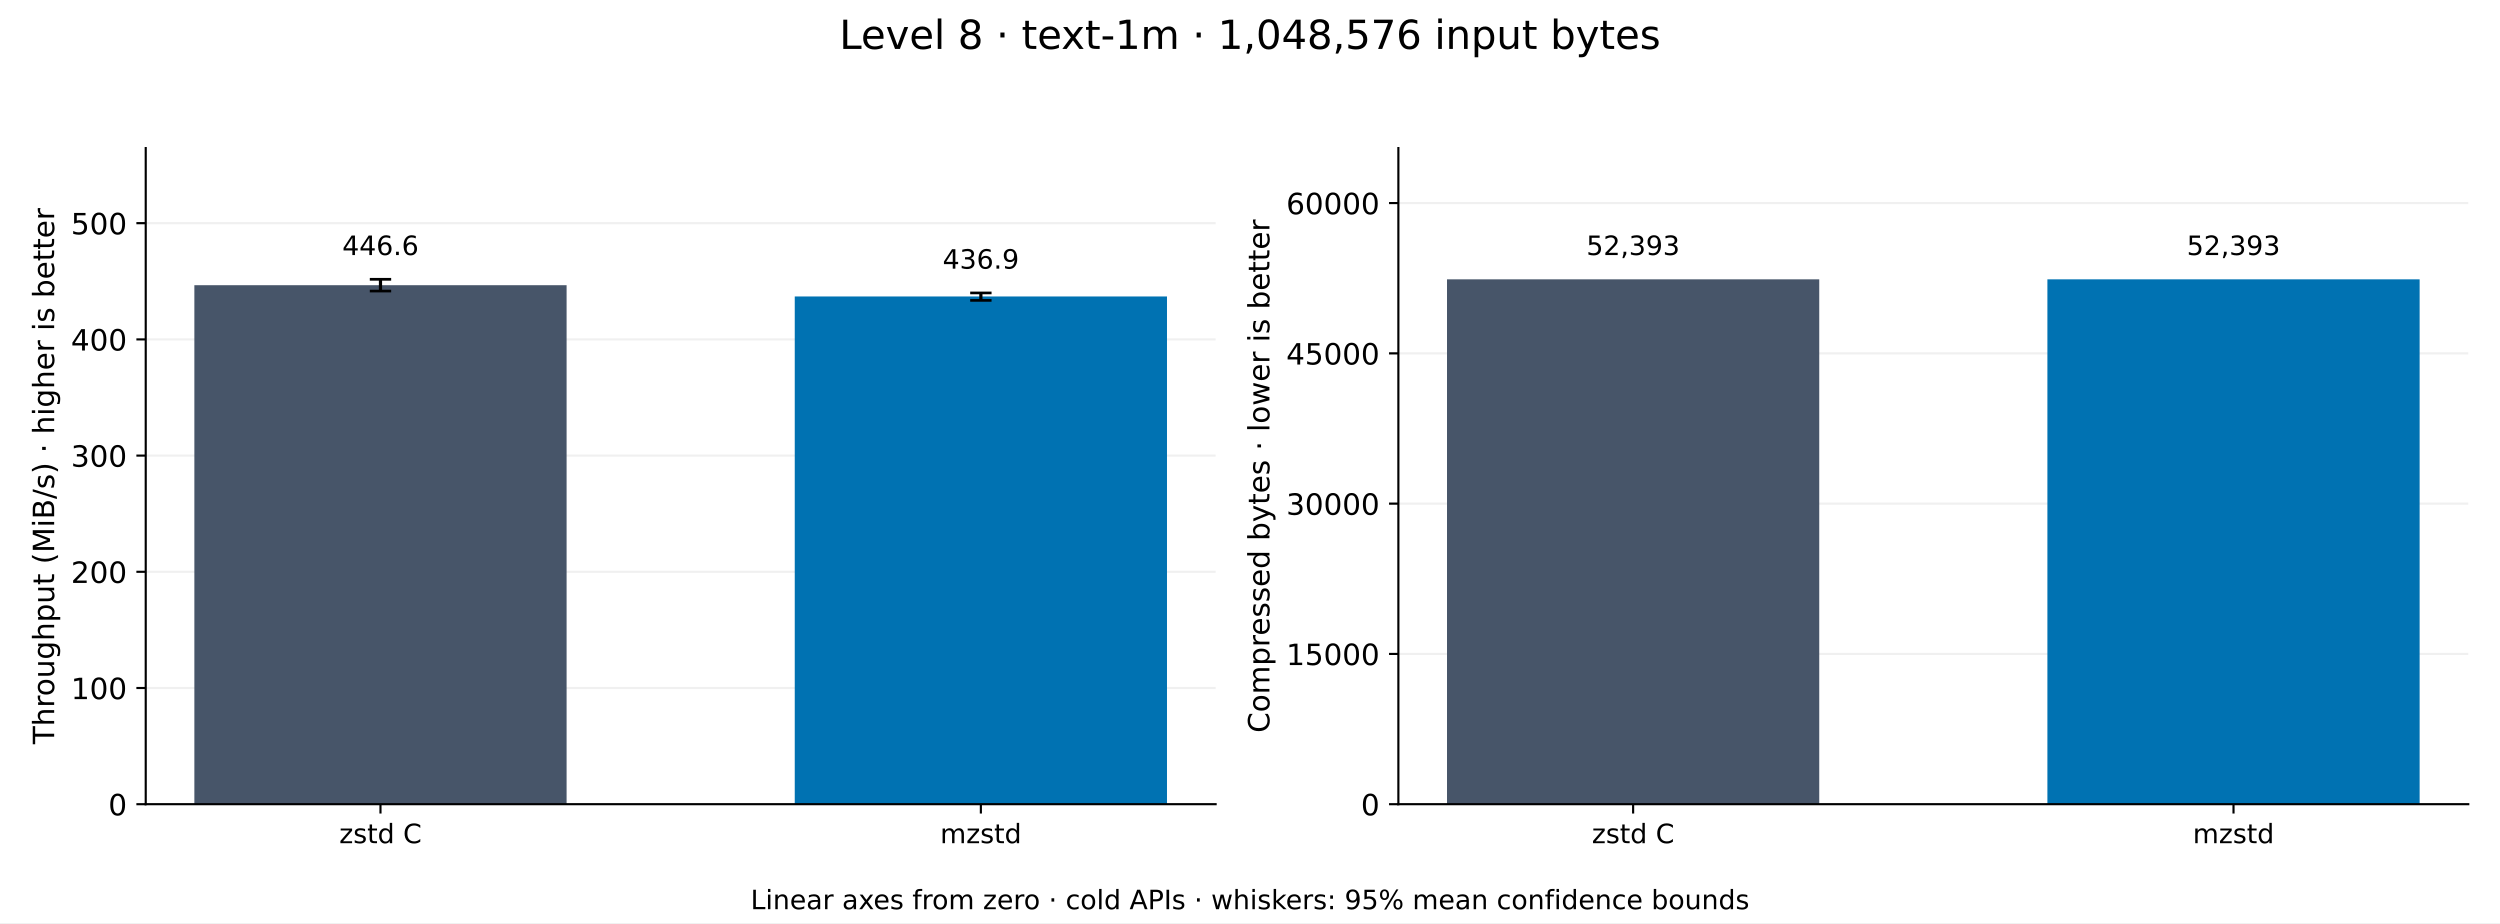
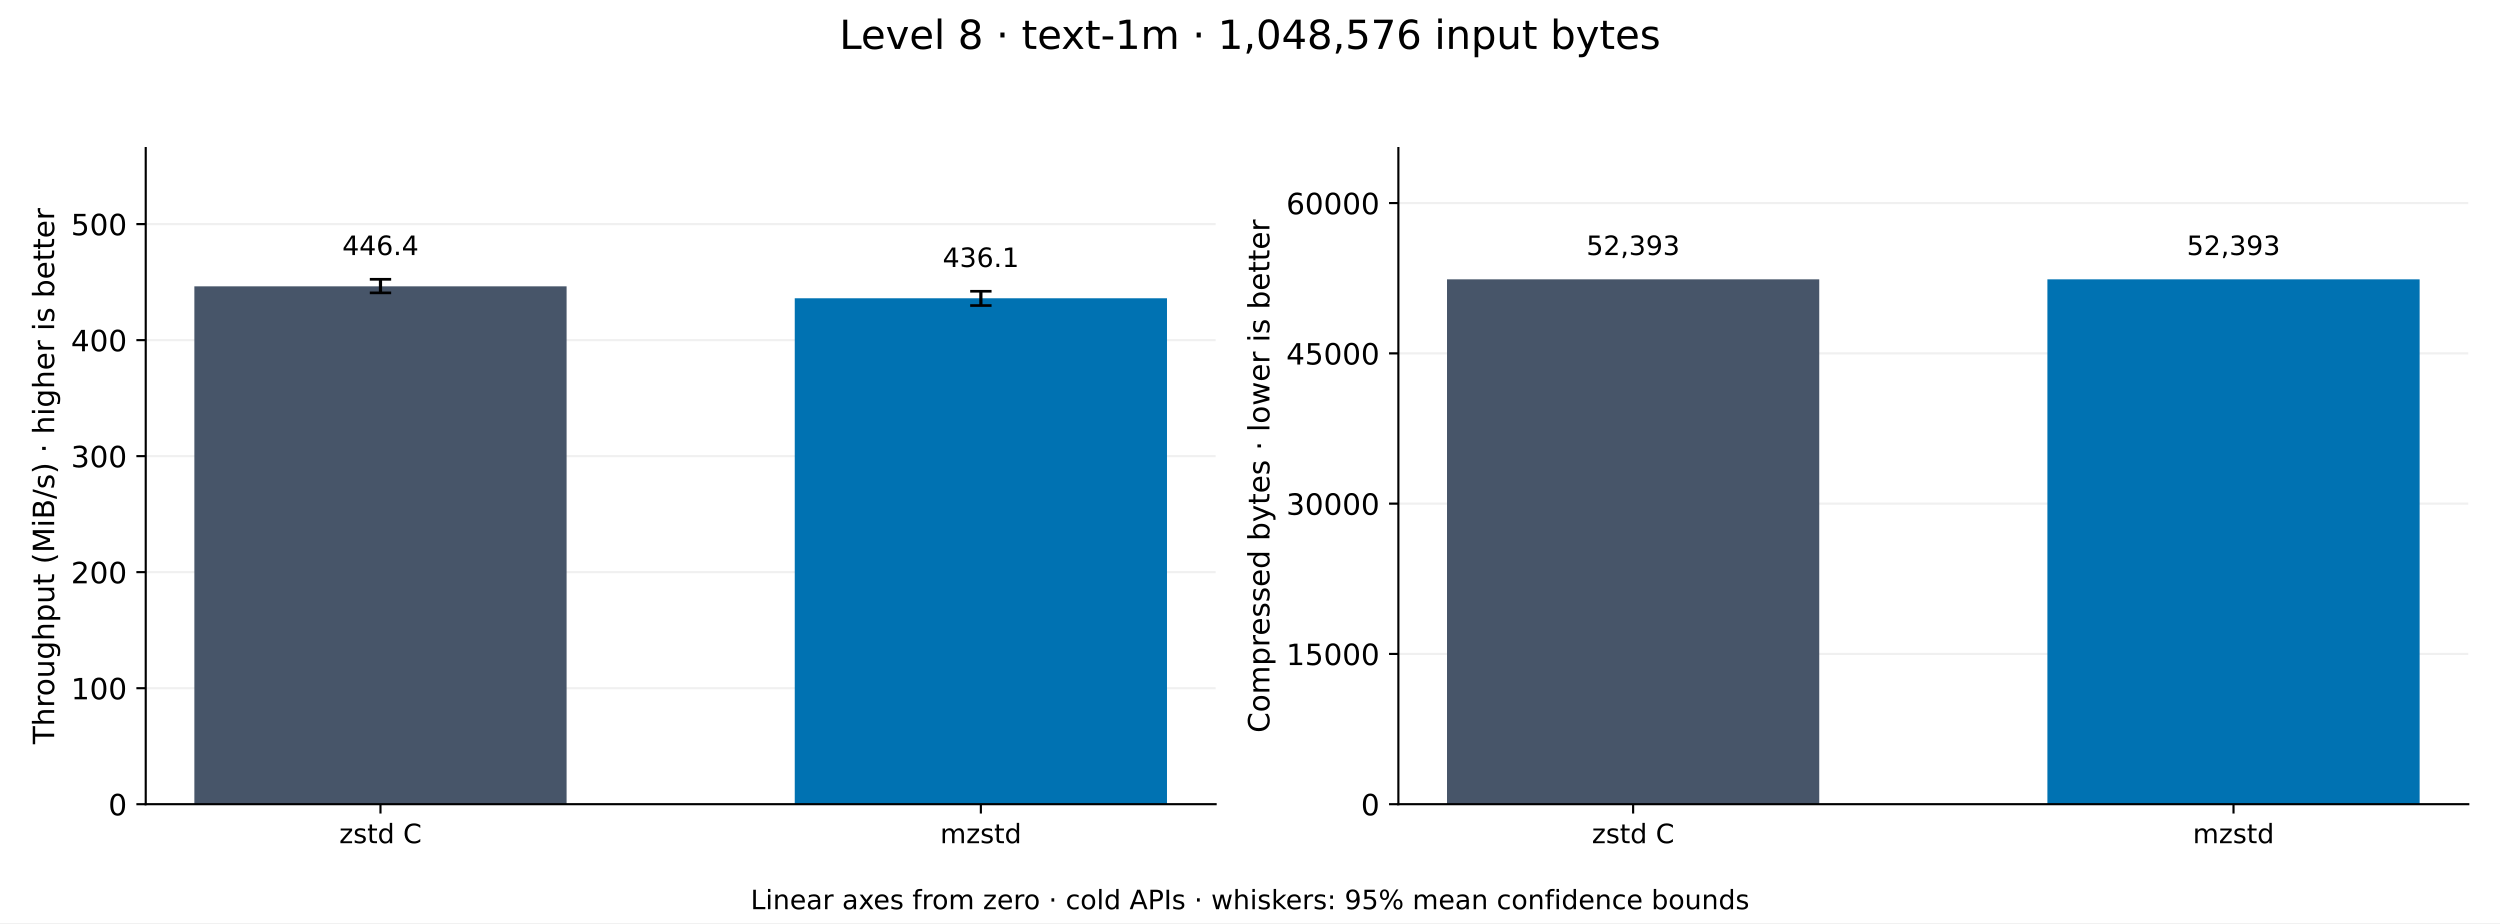
<svg xmlns="http://www.w3.org/2000/svg" xmlns:xlink="http://www.w3.org/1999/xlink" width="936pt" height="345.6pt" viewBox="0 0 936 345.6" version="1.1">
  <defs>
    <style type="text/css">*{stroke-linejoin: round; stroke-linecap: butt}</style>
  </defs>
  <g id="figure_1">
    <g id="patch_1">
      <path d="M 0 345.6 L 936 345.6 L 936 0 L 0 0 z " style="fill: #ffffff" />
    </g>
    <g id="axes_1">
      <g id="patch_2">
        <path d="M 54.56 301.088 L 455.13 301.088 L 455.13 55.44 L 54.56 55.44 z " style="fill: #ffffff" />
      </g>
      <g id="matplotlib.axis_1">
        <g id="xtick_1">
          <g id="line2d_1">
            <defs>
              <path id="mcbfd24ea1b" d="M 0 0 L 0 3.5 " style="stroke: #000000; stroke-width: 0.8" />
            </defs>
            <g>
              <use xlink:href="#mcbfd24ea1b" x="142.452" y="301.088" style="stroke: #000000; stroke-width: 0.8" />
            </g>
          </g>
          <g id="text_1">
            <text style="font-size: 10px; font-family: 'DejaVu Sans', 'Bitstream Vera Sans', 'Computer Modern Sans Serif', 'Lucida Grande', 'Verdana', 'Geneva', 'Lucid', 'Arial', 'Helvetica', 'Avant Garde', sans-serif; text-anchor: middle" x="142.452" y="315.686" transform="rotate(-0 142.4516 315.6864)">zstd C</text>
          </g>
        </g>
        <g id="xtick_2">
          <g id="line2d_2">
            <g>
              <use xlink:href="#mcbfd24ea1b" x="367.238" y="301.088" style="stroke: #000000; stroke-width: 0.8" />
            </g>
          </g>
          <g id="text_2">
            <text style="font-size: 10px; font-family: 'DejaVu Sans', 'Bitstream Vera Sans', 'Computer Modern Sans Serif', 'Lucida Grande', 'Verdana', 'Geneva', 'Lucid', 'Arial', 'Helvetica', 'Avant Garde', sans-serif; text-anchor: middle" x="367.238" y="315.686" transform="rotate(-0 367.2384 315.6864)">mzstd</text>
          </g>
        </g>
      </g>
      <g id="matplotlib.axis_2">
        <g id="ytick_1">
          <g id="line2d_3">
            <path d="M 54.56 301.088 L 455.13 301.088 " clip-path="url(#pa67cffac88)" style="fill: none; stroke: #b0b0b0; stroke-opacity: 0.18; stroke-width: 0.8; stroke-linecap: square" />
          </g>
          <g id="line2d_4">
            <defs>
              <path id="m862e928616" d="M 0 0 L -3.5 0 " style="stroke: #000000; stroke-width: 0.8" />
            </defs>
            <g>
              <use xlink:href="#m862e928616" x="54.56" y="301.088" style="stroke: #000000; stroke-width: 0.8" />
            </g>
          </g>
          <g id="text_3">
            <text style="font-size: 11px; font-family: 'DejaVu Sans', 'Bitstream Vera Sans', 'Computer Modern Sans Serif', 'Lucida Grande', 'Verdana', 'Geneva', 'Lucid', 'Arial', 'Helvetica', 'Avant Garde', sans-serif; text-anchor: end" x="47.56" y="305.267" transform="rotate(-0 47.56 305.2671)">0</text>
          </g>
        </g>
        <g id="ytick_2">
          <g id="line2d_5">
-             <path d="M 54.56 257.581 L 455.13 257.581 " clip-path="url(#pa67cffac88)" style="fill: none; stroke: #b0b0b0; stroke-opacity: 0.18; stroke-width: 0.8; stroke-linecap: square" />
+             <path d="M 54.56 257.651 L 455.13 257.651 " clip-path="url(#pa67cffac88)" style="fill: none; stroke: #b0b0b0; stroke-opacity: 0.18; stroke-width: 0.8; stroke-linecap: square" />
          </g>
          <g id="line2d_6">
            <g>
-               <use xlink:href="#m862e928616" x="54.56" y="257.581" style="stroke: #000000; stroke-width: 0.8" />
+               <use xlink:href="#m862e928616" x="54.56" y="257.651" style="stroke: #000000; stroke-width: 0.8" />
            </g>
          </g>
          <g id="text_4">
-             <text style="font-size: 11px; font-family: 'DejaVu Sans', 'Bitstream Vera Sans', 'Computer Modern Sans Serif', 'Lucida Grande', 'Verdana', 'Geneva', 'Lucid', 'Arial', 'Helvetica', 'Avant Garde', sans-serif; text-anchor: end" x="47.56" y="261.76" transform="rotate(-0 47.56 261.7602)">100</text>
+             <text style="font-size: 11px; font-family: 'DejaVu Sans', 'Bitstream Vera Sans', 'Computer Modern Sans Serif', 'Lucida Grande', 'Verdana', 'Geneva', 'Lucid', 'Arial', 'Helvetica', 'Avant Garde', sans-serif; text-anchor: end" x="47.56" y="261.83" transform="rotate(-0 47.56 261.83)">100</text>
          </g>
        </g>
        <g id="ytick_3">
          <g id="line2d_7">
-             <path d="M 54.56 214.074 L 455.13 214.074 " clip-path="url(#pa67cffac88)" style="fill: none; stroke: #b0b0b0; stroke-opacity: 0.18; stroke-width: 0.8; stroke-linecap: square" />
+             <path d="M 54.56 214.214 L 455.13 214.214 " clip-path="url(#pa67cffac88)" style="fill: none; stroke: #b0b0b0; stroke-opacity: 0.18; stroke-width: 0.8; stroke-linecap: square" />
          </g>
          <g id="line2d_8">
            <g>
-               <use xlink:href="#m862e928616" x="54.56" y="214.074" style="stroke: #000000; stroke-width: 0.8" />
+               <use xlink:href="#m862e928616" x="54.56" y="214.214" style="stroke: #000000; stroke-width: 0.8" />
            </g>
          </g>
          <g id="text_5">
-             <text style="font-size: 11px; font-family: 'DejaVu Sans', 'Bitstream Vera Sans', 'Computer Modern Sans Serif', 'Lucida Grande', 'Verdana', 'Geneva', 'Lucid', 'Arial', 'Helvetica', 'Avant Garde', sans-serif; text-anchor: end" x="47.56" y="218.253" transform="rotate(-0 47.56 218.2533)">200</text>
+             <text style="font-size: 11px; font-family: 'DejaVu Sans', 'Bitstream Vera Sans', 'Computer Modern Sans Serif', 'Lucida Grande', 'Verdana', 'Geneva', 'Lucid', 'Arial', 'Helvetica', 'Avant Garde', sans-serif; text-anchor: end" x="47.56" y="218.393" transform="rotate(-0 47.56 218.3928)">200</text>
          </g>
        </g>
        <g id="ytick_4">
          <g id="line2d_9">
-             <path d="M 54.56 170.567 L 455.13 170.567 " clip-path="url(#pa67cffac88)" style="fill: none; stroke: #b0b0b0; stroke-opacity: 0.18; stroke-width: 0.8; stroke-linecap: square" />
+             <path d="M 54.56 170.777 L 455.13 170.777 " clip-path="url(#pa67cffac88)" style="fill: none; stroke: #b0b0b0; stroke-opacity: 0.18; stroke-width: 0.8; stroke-linecap: square" />
          </g>
          <g id="line2d_10">
            <g>
-               <use xlink:href="#m862e928616" x="54.56" y="170.567" style="stroke: #000000; stroke-width: 0.8" />
+               <use xlink:href="#m862e928616" x="54.56" y="170.777" style="stroke: #000000; stroke-width: 0.8" />
            </g>
          </g>
          <g id="text_6">
-             <text style="font-size: 11px; font-family: 'DejaVu Sans', 'Bitstream Vera Sans', 'Computer Modern Sans Serif', 'Lucida Grande', 'Verdana', 'Geneva', 'Lucid', 'Arial', 'Helvetica', 'Avant Garde', sans-serif; text-anchor: end" x="47.56" y="174.746" transform="rotate(-0 47.56 174.7464)">300</text>
+             <text style="font-size: 11px; font-family: 'DejaVu Sans', 'Bitstream Vera Sans', 'Computer Modern Sans Serif', 'Lucida Grande', 'Verdana', 'Geneva', 'Lucid', 'Arial', 'Helvetica', 'Avant Garde', sans-serif; text-anchor: end" x="47.56" y="174.956" transform="rotate(-0 47.56 174.9557)">300</text>
          </g>
        </g>
        <g id="ytick_5">
          <g id="line2d_11">
-             <path d="M 54.56 127.06 L 455.13 127.06 " clip-path="url(#pa67cffac88)" style="fill: none; stroke: #b0b0b0; stroke-opacity: 0.18; stroke-width: 0.8; stroke-linecap: square" />
+             <path d="M 54.56 127.339 L 455.13 127.339 " clip-path="url(#pa67cffac88)" style="fill: none; stroke: #b0b0b0; stroke-opacity: 0.18; stroke-width: 0.8; stroke-linecap: square" />
          </g>
          <g id="line2d_12">
            <g>
-               <use xlink:href="#m862e928616" x="54.56" y="127.06" style="stroke: #000000; stroke-width: 0.8" />
+               <use xlink:href="#m862e928616" x="54.56" y="127.339" style="stroke: #000000; stroke-width: 0.8" />
            </g>
          </g>
          <g id="text_7">
-             <text style="font-size: 11px; font-family: 'DejaVu Sans', 'Bitstream Vera Sans', 'Computer Modern Sans Serif', 'Lucida Grande', 'Verdana', 'Geneva', 'Lucid', 'Arial', 'Helvetica', 'Avant Garde', sans-serif; text-anchor: end" x="47.56" y="131.239" transform="rotate(-0 47.56 131.2395)">400</text>
+             <text style="font-size: 11px; font-family: 'DejaVu Sans', 'Bitstream Vera Sans', 'Computer Modern Sans Serif', 'Lucida Grande', 'Verdana', 'Geneva', 'Lucid', 'Arial', 'Helvetica', 'Avant Garde', sans-serif; text-anchor: end" x="47.56" y="131.519" transform="rotate(-0 47.56 131.5186)">400</text>
          </g>
        </g>
        <g id="ytick_6">
          <g id="line2d_13">
-             <path d="M 54.56 83.553 L 455.13 83.553 " clip-path="url(#pa67cffac88)" style="fill: none; stroke: #b0b0b0; stroke-opacity: 0.18; stroke-width: 0.8; stroke-linecap: square" />
+             <path d="M 54.56 83.902 L 455.13 83.902 " clip-path="url(#pa67cffac88)" style="fill: none; stroke: #b0b0b0; stroke-opacity: 0.18; stroke-width: 0.8; stroke-linecap: square" />
          </g>
          <g id="line2d_14">
            <g>
-               <use xlink:href="#m862e928616" x="54.56" y="83.553" style="stroke: #000000; stroke-width: 0.8" />
+               <use xlink:href="#m862e928616" x="54.56" y="83.902" style="stroke: #000000; stroke-width: 0.8" />
            </g>
          </g>
          <g id="text_8">
-             <text style="font-size: 11px; font-family: 'DejaVu Sans', 'Bitstream Vera Sans', 'Computer Modern Sans Serif', 'Lucida Grande', 'Verdana', 'Geneva', 'Lucid', 'Arial', 'Helvetica', 'Avant Garde', sans-serif; text-anchor: end" x="47.56" y="87.733" transform="rotate(-0 47.56 87.73254)">500</text>
+             <text style="font-size: 11px; font-family: 'DejaVu Sans', 'Bitstream Vera Sans', 'Computer Modern Sans Serif', 'Lucida Grande', 'Verdana', 'Geneva', 'Lucid', 'Arial', 'Helvetica', 'Avant Garde', sans-serif; text-anchor: end" x="47.56" y="88.081" transform="rotate(-0 47.56 88.08141)">500</text>
          </g>
        </g>
        <g id="text_9">
          <text style="font-size: 11px; font-family: 'DejaVu Sans', 'Bitstream Vera Sans', 'Computer Modern Sans Serif', 'Lucida Grande', 'Verdana', 'Geneva', 'Lucid', 'Arial', 'Helvetica', 'Avant Garde', sans-serif; text-anchor: middle" x="20.276" y="178.264" transform="rotate(-90 20.27609 178.264)">Throughput (MiB/s) · higher is better</text>
        </g>
      </g>
      <g id="patch_3">
-         <path d="M 72.768 301.088 L 212.136 301.088 L 212.136 106.781 L 72.768 106.781 z " clip-path="url(#pa67cffac88)" style="fill: #475569" />
+         <path d="M 72.768 301.088 L 212.136 301.088 L 212.136 107.198 L 72.768 107.198 z " clip-path="url(#pa67cffac88)" style="fill: #475569" />
      </g>
      <g id="patch_4">
-         <path d="M 297.554 301.088 L 436.922 301.088 L 436.922 111.001 L 297.554 111.001 z " clip-path="url(#pa67cffac88)" style="fill: #0072b2" />
+         <path d="M 297.554 301.088 L 436.922 301.088 L 436.922 111.679 L 297.554 111.679 z " clip-path="url(#pa67cffac88)" style="fill: #0072b2" />
      </g>
      <g id="LineCollection_1">
-         <path d="M 142.452 108.986 L 142.452 104.57 " clip-path="url(#pa67cffac88)" style="fill: none; stroke: #000000; stroke-width: 1.2" />
-         <path d="M 367.238 112.47 L 367.238 109.68 " clip-path="url(#pa67cffac88)" style="fill: none; stroke: #000000; stroke-width: 1.2" />
+         <path d="M 142.452 109.657 L 142.452 104.57 " clip-path="url(#pa67cffac88)" style="fill: none; stroke: #000000; stroke-width: 1.2" />
+         <path d="M 367.238 114.385 L 367.238 109.045 " clip-path="url(#pa67cffac88)" style="fill: none; stroke: #000000; stroke-width: 1.2" />
      </g>
      <g id="line2d_15">
        <defs>
          <path id="mf7f69e77f0" d="M 4 0 L -4 -0 " style="stroke: #000000" />
        </defs>
        <g clip-path="url(#pa67cffac88)">
-           <use xlink:href="#mf7f69e77f0" x="142.452" y="108.986" style="fill: #1f77b4; stroke: #000000" />
-           <use xlink:href="#mf7f69e77f0" x="367.238" y="112.47" style="fill: #1f77b4; stroke: #000000" />
+           <use xlink:href="#mf7f69e77f0" x="142.452" y="109.657" style="fill: #1f77b4; stroke: #000000" />
+           <use xlink:href="#mf7f69e77f0" x="367.238" y="114.385" style="fill: #1f77b4; stroke: #000000" />
        </g>
      </g>
      <g id="line2d_16">
        <g clip-path="url(#pa67cffac88)">
          <use xlink:href="#mf7f69e77f0" x="142.452" y="104.57" style="fill: #1f77b4; stroke: #000000" />
-           <use xlink:href="#mf7f69e77f0" x="367.238" y="109.68" style="fill: #1f77b4; stroke: #000000" />
+           <use xlink:href="#mf7f69e77f0" x="367.238" y="109.045" style="fill: #1f77b4; stroke: #000000" />
        </g>
      </g>
      <g id="patch_5">
        <path d="M 54.56 301.088 L 54.56 55.44 " style="fill: none; stroke: #000000; stroke-width: 0.8; stroke-linejoin: miter; stroke-linecap: square" />
      </g>
      <g id="patch_6">
        <path d="M 54.56 301.088 L 455.13 301.088 " style="fill: none; stroke: #000000; stroke-width: 0.8; stroke-linejoin: miter; stroke-linecap: square" />
      </g>
      <g id="text_10">
        <g id="patch_7">
          <path d="M 127.138 98.57 L 157.766 98.57 L 157.766 86.891 L 127.138 86.891 z " style="fill: #ffffff; opacity: 0.9" />
        </g>
-         <text style="font-size: 10px; font-family: 'DejaVu Sans', 'Bitstream Vera Sans', 'Computer Modern Sans Serif', 'Lucida Grande', 'Verdana', 'Geneva', 'Lucid', 'Arial', 'Helvetica', 'Avant Garde', sans-serif; text-anchor: middle" x="142.452" y="95.49" transform="rotate(-0 142.4516 95.48991)">446.6</text>
+         <text style="font-size: 10px; font-family: 'DejaVu Sans', 'Bitstream Vera Sans', 'Computer Modern Sans Serif', 'Lucida Grande', 'Verdana', 'Geneva', 'Lucid', 'Arial', 'Helvetica', 'Avant Garde', sans-serif; text-anchor: middle" x="142.452" y="95.49" transform="rotate(-0 142.4516 95.48991)">446.4</text>
      </g>
      <g id="text_11">
        <g id="patch_8">
-           <path d="M 351.924 103.68 L 382.552 103.68 L 382.552 92.002 L 351.924 92.002 z " style="fill: #ffffff; opacity: 0.9" />
-         </g>
-         <text style="font-size: 10px; font-family: 'DejaVu Sans', 'Bitstream Vera Sans', 'Computer Modern Sans Serif', 'Lucida Grande', 'Verdana', 'Geneva', 'Lucid', 'Arial', 'Helvetica', 'Avant Garde', sans-serif; text-anchor: middle" x="367.238" y="100.6" transform="rotate(-0 367.2384 100.6003)">436.9</text>
+           <path d="M 351.924 103.045 L 382.552 103.045 L 382.552 91.367 L 351.924 91.367 z " style="fill: #ffffff; opacity: 0.9" />
+         </g>
+         <text style="font-size: 10px; font-family: 'DejaVu Sans', 'Bitstream Vera Sans', 'Computer Modern Sans Serif', 'Lucida Grande', 'Verdana', 'Geneva', 'Lucid', 'Arial', 'Helvetica', 'Avant Garde', sans-serif; text-anchor: middle" x="367.238" y="99.965" transform="rotate(-0 367.2384 99.96522)">436.1</text>
      </g>
    </g>
    <g id="axes_2">
      <g id="patch_9">
        <path d="M 523.55 301.088 L 924.12 301.088 L 924.12 55.44 L 523.55 55.44 z " style="fill: #ffffff" />
      </g>
      <g id="matplotlib.axis_3">
        <g id="xtick_3">
          <g id="line2d_17">
            <g>
              <use xlink:href="#mcbfd24ea1b" x="611.442" y="301.088" style="stroke: #000000; stroke-width: 0.8" />
            </g>
          </g>
          <g id="text_12">
            <text style="font-size: 10px; font-family: 'DejaVu Sans', 'Bitstream Vera Sans', 'Computer Modern Sans Serif', 'Lucida Grande', 'Verdana', 'Geneva', 'Lucid', 'Arial', 'Helvetica', 'Avant Garde', sans-serif; text-anchor: middle" x="611.442" y="315.686" transform="rotate(-0 611.4416 315.6864)">zstd C</text>
          </g>
        </g>
        <g id="xtick_4">
          <g id="line2d_18">
            <g>
              <use xlink:href="#mcbfd24ea1b" x="836.228" y="301.088" style="stroke: #000000; stroke-width: 0.8" />
            </g>
          </g>
          <g id="text_13">
            <text style="font-size: 10px; font-family: 'DejaVu Sans', 'Bitstream Vera Sans', 'Computer Modern Sans Serif', 'Lucida Grande', 'Verdana', 'Geneva', 'Lucid', 'Arial', 'Helvetica', 'Avant Garde', sans-serif; text-anchor: middle" x="836.228" y="315.686" transform="rotate(-0 836.2284 315.6864)">mzstd</text>
          </g>
        </g>
      </g>
      <g id="matplotlib.axis_4">
        <g id="ytick_7">
          <g id="line2d_19">
            <path d="M 523.55 301.088 L 924.12 301.088 " clip-path="url(#pa73c3ccd9b)" style="fill: none; stroke: #b0b0b0; stroke-opacity: 0.18; stroke-width: 0.8; stroke-linecap: square" />
          </g>
          <g id="line2d_20">
            <g>
              <use xlink:href="#m862e928616" x="523.55" y="301.088" style="stroke: #000000; stroke-width: 0.8" />
            </g>
          </g>
          <g id="text_14">
            <text style="font-size: 11px; font-family: 'DejaVu Sans', 'Bitstream Vera Sans', 'Computer Modern Sans Serif', 'Lucida Grande', 'Verdana', 'Geneva', 'Lucid', 'Arial', 'Helvetica', 'Avant Garde', sans-serif; text-anchor: end" x="516.55" y="305.267" transform="rotate(-0 516.55 305.2671)">0</text>
          </g>
        </g>
        <g id="ytick_8">
          <g id="line2d_21">
            <path d="M 523.55 244.825 L 924.12 244.825 " clip-path="url(#pa73c3ccd9b)" style="fill: none; stroke: #b0b0b0; stroke-opacity: 0.18; stroke-width: 0.8; stroke-linecap: square" />
          </g>
          <g id="line2d_22">
            <g>
              <use xlink:href="#m862e928616" x="523.55" y="244.825" style="stroke: #000000; stroke-width: 0.8" />
            </g>
          </g>
          <g id="text_15">
            <text style="font-size: 11px; font-family: 'DejaVu Sans', 'Bitstream Vera Sans', 'Computer Modern Sans Serif', 'Lucida Grande', 'Verdana', 'Geneva', 'Lucid', 'Arial', 'Helvetica', 'Avant Garde', sans-serif; text-anchor: end" x="516.55" y="249.004" transform="rotate(-0 516.55 249.0044)">15000</text>
          </g>
        </g>
        <g id="ytick_9">
          <g id="line2d_23">
            <path d="M 523.55 188.562 L 924.12 188.562 " clip-path="url(#pa73c3ccd9b)" style="fill: none; stroke: #b0b0b0; stroke-opacity: 0.18; stroke-width: 0.8; stroke-linecap: square" />
          </g>
          <g id="line2d_24">
            <g>
              <use xlink:href="#m862e928616" x="523.55" y="188.562" style="stroke: #000000; stroke-width: 0.8" />
            </g>
          </g>
          <g id="text_16">
            <text style="font-size: 11px; font-family: 'DejaVu Sans', 'Bitstream Vera Sans', 'Computer Modern Sans Serif', 'Lucida Grande', 'Verdana', 'Geneva', 'Lucid', 'Arial', 'Helvetica', 'Avant Garde', sans-serif; text-anchor: end" x="516.55" y="192.742" transform="rotate(-0 516.55 192.7416)">30000</text>
          </g>
        </g>
        <g id="ytick_10">
          <g id="line2d_25">
            <path d="M 523.55 132.3 L 924.12 132.3 " clip-path="url(#pa73c3ccd9b)" style="fill: none; stroke: #b0b0b0; stroke-opacity: 0.18; stroke-width: 0.8; stroke-linecap: square" />
          </g>
          <g id="line2d_26">
            <g>
              <use xlink:href="#m862e928616" x="523.55" y="132.3" style="stroke: #000000; stroke-width: 0.8" />
            </g>
          </g>
          <g id="text_17">
            <text style="font-size: 11px; font-family: 'DejaVu Sans', 'Bitstream Vera Sans', 'Computer Modern Sans Serif', 'Lucida Grande', 'Verdana', 'Geneva', 'Lucid', 'Arial', 'Helvetica', 'Avant Garde', sans-serif; text-anchor: end" x="516.55" y="136.479" transform="rotate(-0 516.55 136.4788)">45000</text>
          </g>
        </g>
        <g id="ytick_11">
          <g id="line2d_27">
            <path d="M 523.55 76.037 L 924.12 76.037 " clip-path="url(#pa73c3ccd9b)" style="fill: none; stroke: #b0b0b0; stroke-opacity: 0.18; stroke-width: 0.8; stroke-linecap: square" />
          </g>
          <g id="line2d_28">
            <g>
              <use xlink:href="#m862e928616" x="523.55" y="76.037" style="stroke: #000000; stroke-width: 0.8" />
            </g>
          </g>
          <g id="text_18">
            <text style="font-size: 11px; font-family: 'DejaVu Sans', 'Bitstream Vera Sans', 'Computer Modern Sans Serif', 'Lucida Grande', 'Verdana', 'Geneva', 'Lucid', 'Arial', 'Helvetica', 'Avant Garde', sans-serif; text-anchor: end" x="516.55" y="80.216" transform="rotate(-0 516.55 80.21601)">60000</text>
          </g>
        </g>
        <g id="text_19">
          <text style="font-size: 11px; font-family: 'DejaVu Sans', 'Bitstream Vera Sans', 'Computer Modern Sans Serif', 'Lucida Grande', 'Verdana', 'Geneva', 'Lucid', 'Arial', 'Helvetica', 'Avant Garde', sans-serif; text-anchor: middle" x="475.269" y="178.264" transform="rotate(-90 475.2686 178.264)">Compressed bytes · lower is better</text>
        </g>
      </g>
      <g id="patch_10">
        <path d="M 541.758 301.088 L 681.126 301.088 L 681.126 104.57 L 541.758 104.57 z " clip-path="url(#pa73c3ccd9b)" style="fill: #475569" />
      </g>
      <g id="patch_11">
        <path d="M 766.544 301.088 L 905.912 301.088 L 905.912 104.57 L 766.544 104.57 z " clip-path="url(#pa73c3ccd9b)" style="fill: #0072b2" />
      </g>
      <g id="patch_12">
        <path d="M 523.55 301.088 L 523.55 55.44 " style="fill: none; stroke: #000000; stroke-width: 0.8; stroke-linejoin: miter; stroke-linecap: square" />
      </g>
      <g id="patch_13">
        <path d="M 523.55 301.088 L 924.12 301.088 " style="fill: none; stroke: #000000; stroke-width: 0.8; stroke-linejoin: miter; stroke-linecap: square" />
      </g>
      <g id="text_20">
        <g id="patch_14">
          <path d="M 592.946 98.57 L 629.937 98.57 L 629.937 86.891 L 592.946 86.891 z " style="fill: #ffffff; opacity: 0.9" />
        </g>
        <text style="font-size: 10px; font-family: 'DejaVu Sans', 'Bitstream Vera Sans', 'Computer Modern Sans Serif', 'Lucida Grande', 'Verdana', 'Geneva', 'Lucid', 'Arial', 'Helvetica', 'Avant Garde', sans-serif; text-anchor: middle" x="611.442" y="95.49" transform="rotate(-0 611.4416 95.48991)">52,393</text>
      </g>
      <g id="text_21">
        <g id="patch_15">
          <path d="M 817.733 98.57 L 854.724 98.57 L 854.724 86.891 L 817.733 86.891 z " style="fill: #ffffff; opacity: 0.9" />
        </g>
        <text style="font-size: 10px; font-family: 'DejaVu Sans', 'Bitstream Vera Sans', 'Computer Modern Sans Serif', 'Lucida Grande', 'Verdana', 'Geneva', 'Lucid', 'Arial', 'Helvetica', 'Avant Garde', sans-serif; text-anchor: middle" x="836.228" y="95.49" transform="rotate(-0 836.2284 95.48991)">52,393</text>
      </g>
    </g>
    <g id="text_22">
      <text style="font-size: 15px; font-family: 'DejaVu Sans', 'Bitstream Vera Sans', 'Computer Modern Sans Serif', 'Lucida Grande', 'Verdana', 'Geneva', 'Lucid', 'Arial', 'Helvetica', 'Avant Garde', sans-serif; text-anchor: middle" x="468" y="18.31" transform="rotate(-0 468 18.30966)">Level 8 · text-1m · 1,048,576 input bytes</text>
    </g>
    <g id="text_23">
      <text style="font-size: 10px; font-family: 'DejaVu Sans', 'Bitstream Vera Sans', 'Computer Modern Sans Serif', 'Lucida Grande', 'Verdana', 'Geneva', 'Lucid', 'Arial', 'Helvetica', 'Avant Garde', sans-serif; text-anchor: middle" x="468" y="340.416" transform="rotate(-0 468 340.416)">Linear axes from zero · cold APIs · whiskers: 95% mean confidence bounds</text>
    </g>
  </g>
  <defs>
    <clipPath id="pa67cffac88">
      <rect x="54.56" y="55.44" width="400.57" height="245.648" />
    </clipPath>
    <clipPath id="pa73c3ccd9b">
      <rect x="523.55" y="55.44" width="400.57" height="245.648" />
    </clipPath>
  </defs>
</svg>
